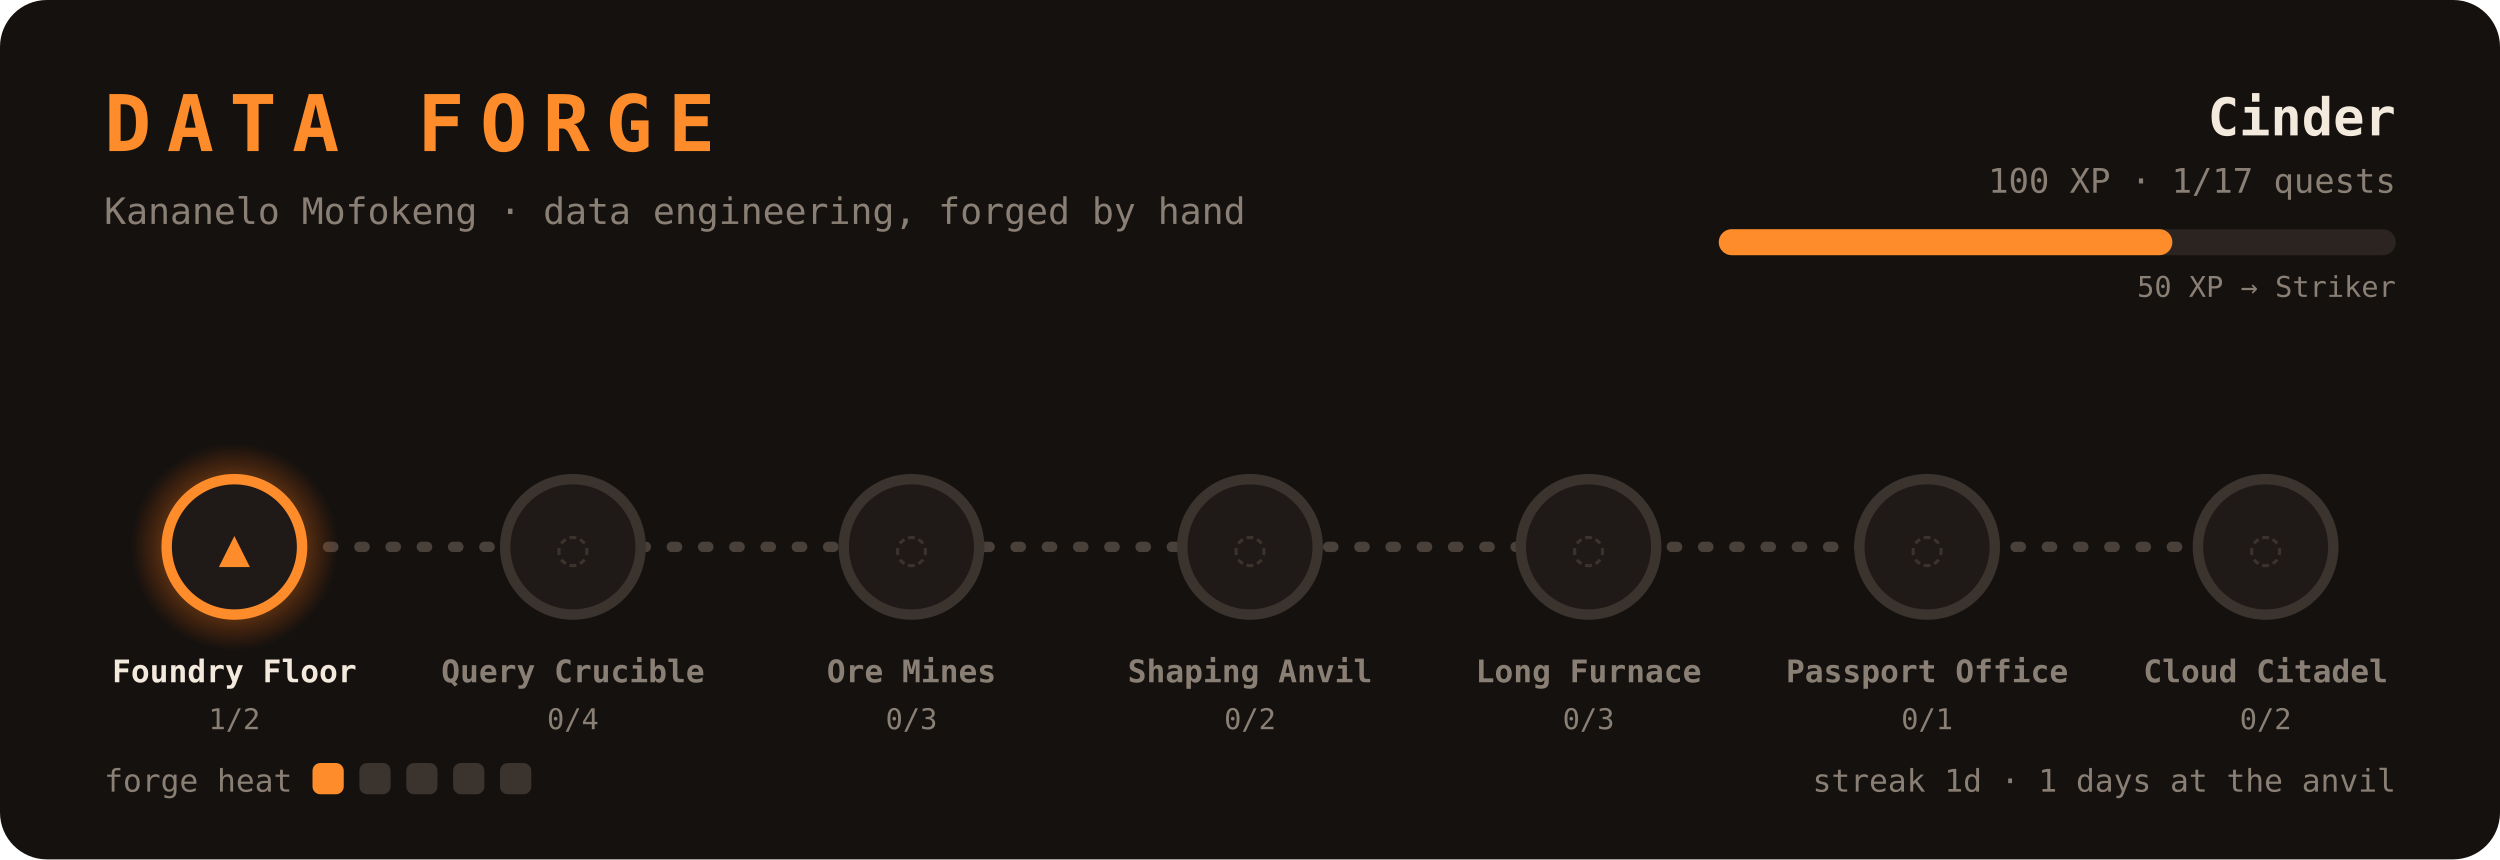
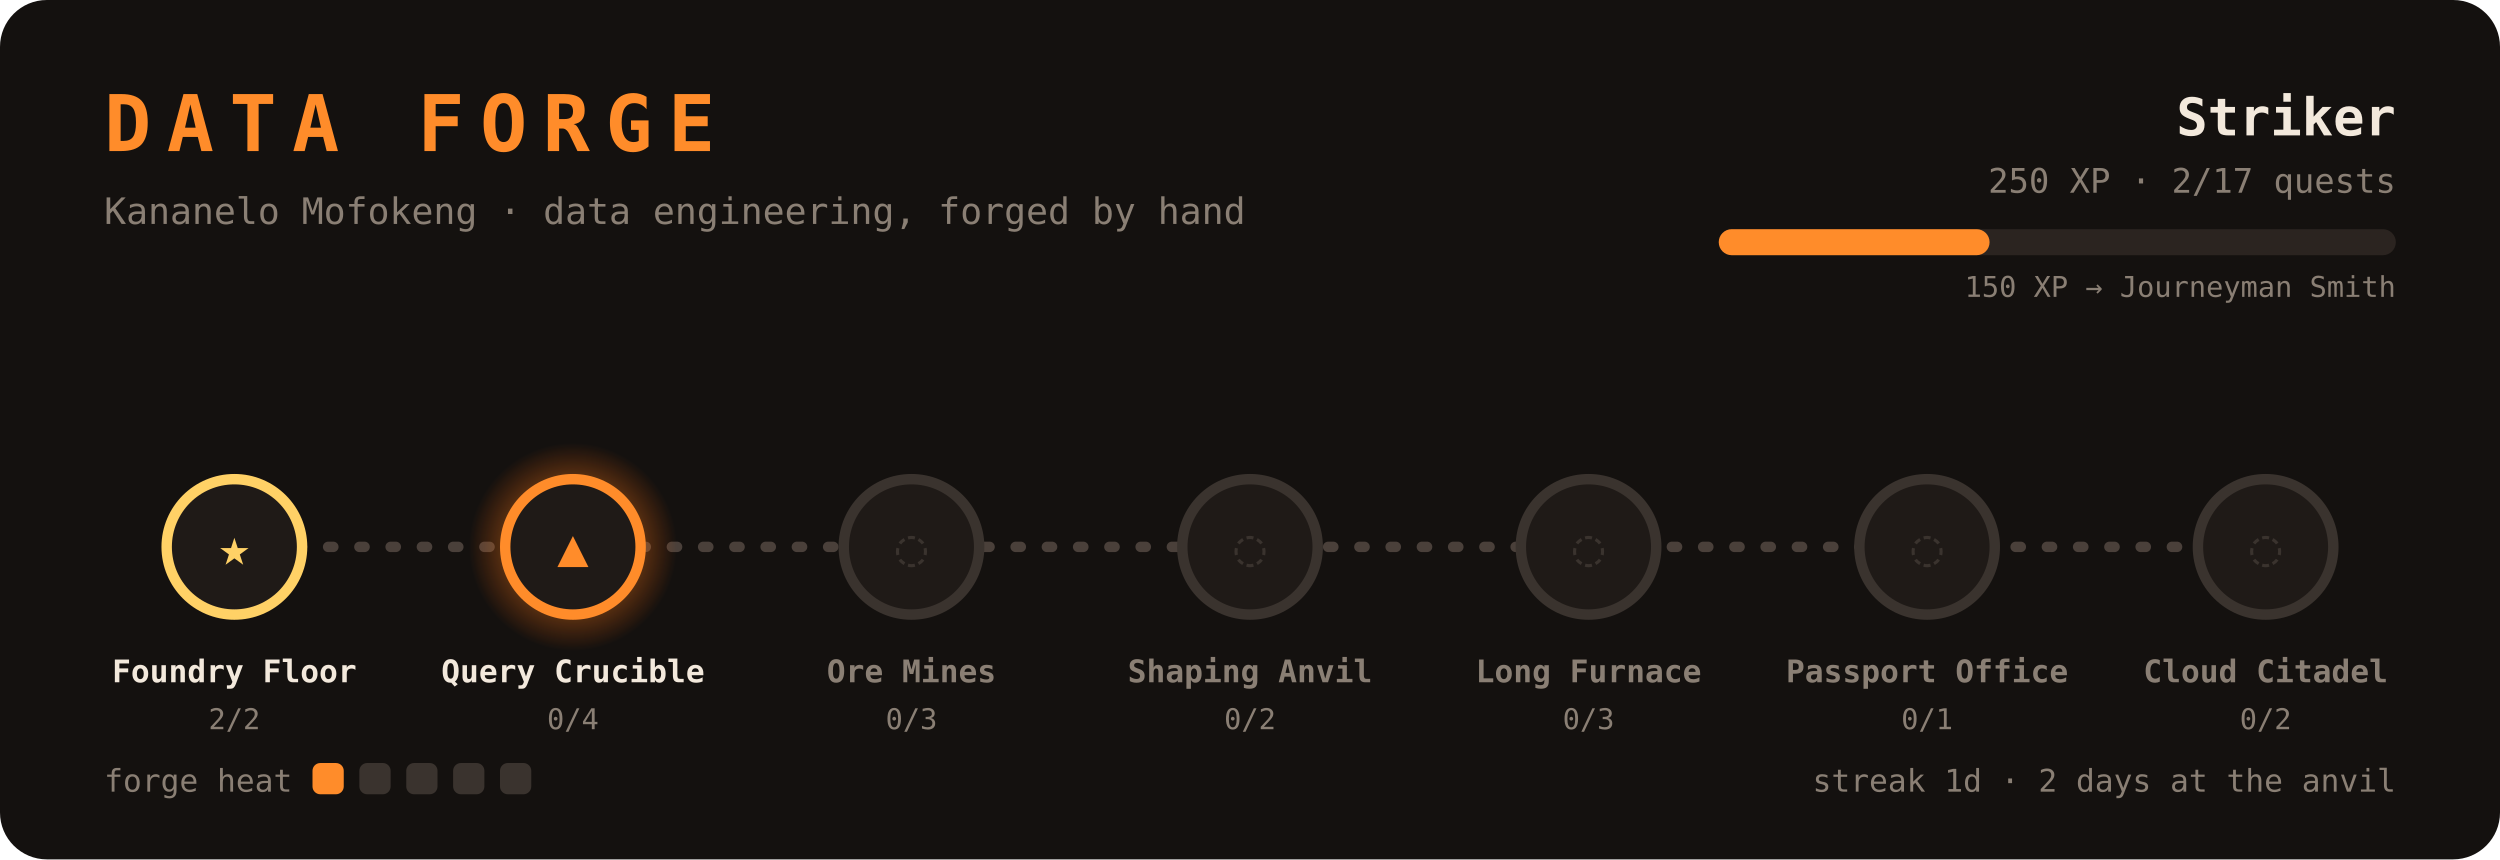
<svg xmlns="http://www.w3.org/2000/svg" viewBox="0 0 960 330" font-family="ui-monospace, SFMono-Regular, Menlo, monospace">
  <rect width="960" height="330" rx="18" fill="#14110f" />
  <defs>
    <radialGradient id="glow" cx="50%" cy="50%" r="50%">
      <stop offset="0%" stop-color="#ffb347" stop-opacity="0.9" />
      <stop offset="100%" stop-color="#ff5e00" stop-opacity="0" />
    </radialGradient>
  </defs>
  <text x="40" y="58" fill="#ff8c2a" font-size="30" font-weight="700" letter-spacing="6">DATA FORGE</text>
  <text x="40" y="86" fill="#8a7f74" font-size="14">Kananelo Mofokeng · data engineering, forged by hand</text>
-   <text x="920" y="52" text-anchor="end" fill="#f3e9dc" font-size="20" font-weight="700">Cinder</text>
-   <text x="920" y="74" text-anchor="end" fill="#8a7f74" font-size="13">100 XP · 1/17 quests</text>
+   <text x="920" y="52" text-anchor="end" fill="#f3e9dc" font-size="20" font-weight="700">Striker</text>
+   <text x="920" y="74" text-anchor="end" fill="#8a7f74" font-size="13">250 XP · 2/17 quests</text>
  <rect x="660" y="88" width="260" height="10" rx="5" fill="#2b2420" />
-   <rect x="660" y="88" width="174.2" height="10" rx="5" fill="#ff8c2a">
+   <rect x="660" y="88" width="104.0" height="10" rx="5" fill="#ff8c2a">
    <animate attributeName="opacity" values="0.75;1;0.75" dur="2.4s" repeatCount="indefinite" />
  </rect>
-   <text x="920" y="114" text-anchor="end" fill="#8a7f74" font-size="11">50 XP → Striker</text>
+   <text x="920" y="114" text-anchor="end" fill="#8a7f74" font-size="11">150 XP → Journeyman Smith</text>
  <line x1="90" y1="210" x2="870" y2="210" stroke="#4a403a" stroke-width="4" stroke-dasharray="2 10" stroke-linecap="round" />
-   <circle cx="90.0" cy="210" r="40" fill="url(#glow)">
+   <circle cx="90.0" cy="210" r="26" fill="#1f1a17" stroke="#ffd166" stroke-width="4" />
+   <text x="90.0" y="217" text-anchor="middle" font-size="20" fill="#ffd166">★</text>
+   <text x="90.0" y="262" text-anchor="middle" font-size="12" fill="#f3e9dc" font-weight="600">Foundry Floor</text>
+   <text x="90.0" y="280" text-anchor="middle" font-size="11" fill="#8a7f74">2/2</text>
+   <circle cx="220.0" cy="210" r="40" fill="url(#glow)">
    <animate attributeName="r" values="34;44;34" dur="1.8s" repeatCount="indefinite" />
  </circle>
-   <circle cx="90.0" cy="210" r="26" fill="#1f1a17" stroke="#ff8c2a" stroke-width="4" />
-   <text x="90.0" y="217" text-anchor="middle" font-size="20" fill="#ff8c2a">▲</text>
-   <text x="90.0" y="262" text-anchor="middle" font-size="12" fill="#f3e9dc" font-weight="600">Foundry Floor</text>
-   <text x="90.0" y="280" text-anchor="middle" font-size="11" fill="#8a7f74">1/2</text>
-   <circle cx="220.0" cy="210" r="26" fill="#1f1a17" stroke="#3a332e" stroke-width="4" />
-   <text x="220.0" y="217" text-anchor="middle" font-size="20" fill="#3a332e">◌</text>
-   <text x="220.0" y="262" text-anchor="middle" font-size="12" fill="#8a7f74" font-weight="600">Query Crucible</text>
+   <circle cx="220.0" cy="210" r="26" fill="#1f1a17" stroke="#ff8c2a" stroke-width="4" />
+   <text x="220.0" y="217" text-anchor="middle" font-size="20" fill="#ff8c2a">▲</text>
+   <text x="220.0" y="262" text-anchor="middle" font-size="12" fill="#f3e9dc" font-weight="600">Query Crucible</text>
  <text x="220.0" y="280" text-anchor="middle" font-size="11" fill="#8a7f74">0/4</text>
  <circle cx="350.0" cy="210" r="26" fill="#1f1a17" stroke="#3a332e" stroke-width="4" />
  <text x="350.0" y="217" text-anchor="middle" font-size="20" fill="#3a332e">◌</text>
  <text x="350.0" y="262" text-anchor="middle" font-size="12" fill="#8a7f74" font-weight="600">Ore Mines</text>
  <text x="350.0" y="280" text-anchor="middle" font-size="11" fill="#8a7f74">0/3</text>
  <circle cx="480.0" cy="210" r="26" fill="#1f1a17" stroke="#3a332e" stroke-width="4" />
  <text x="480.0" y="217" text-anchor="middle" font-size="20" fill="#3a332e">◌</text>
  <text x="480.0" y="262" text-anchor="middle" font-size="12" fill="#8a7f74" font-weight="600">Shaping Anvil</text>
  <text x="480.0" y="280" text-anchor="middle" font-size="11" fill="#8a7f74">0/2</text>
  <circle cx="610.0" cy="210" r="26" fill="#1f1a17" stroke="#3a332e" stroke-width="4" />
  <text x="610.0" y="217" text-anchor="middle" font-size="20" fill="#3a332e">◌</text>
  <text x="610.0" y="262" text-anchor="middle" font-size="12" fill="#8a7f74" font-weight="600">Long Furnace</text>
  <text x="610.0" y="280" text-anchor="middle" font-size="11" fill="#8a7f74">0/3</text>
  <circle cx="740.0" cy="210" r="26" fill="#1f1a17" stroke="#3a332e" stroke-width="4" />
  <text x="740.0" y="217" text-anchor="middle" font-size="20" fill="#3a332e">◌</text>
  <text x="740.0" y="262" text-anchor="middle" font-size="12" fill="#8a7f74" font-weight="600">Passport Office</text>
  <text x="740.0" y="280" text-anchor="middle" font-size="11" fill="#8a7f74">0/1</text>
  <circle cx="870.0" cy="210" r="26" fill="#1f1a17" stroke="#3a332e" stroke-width="4" />
  <text x="870.0" y="217" text-anchor="middle" font-size="20" fill="#3a332e">◌</text>
  <text x="870.0" y="262" text-anchor="middle" font-size="12" fill="#8a7f74" font-weight="600">Cloud Citadel</text>
  <text x="870.0" y="280" text-anchor="middle" font-size="11" fill="#8a7f74">0/2</text>
  <text x="40" y="304" fill="#8a7f74" font-size="12">forge heat</text>
  <rect x="120" y="293" width="12" height="12" rx="3" fill="#ff8c2a" />
  <rect x="138" y="293" width="12" height="12" rx="3" fill="#3a332e" />
  <rect x="156" y="293" width="12" height="12" rx="3" fill="#3a332e" />
  <rect x="174" y="293" width="12" height="12" rx="3" fill="#3a332e" />
  <rect x="192" y="293" width="12" height="12" rx="3" fill="#3a332e" />
-   <text x="920" y="304" text-anchor="end" fill="#8a7f74" font-size="12">streak 1d · 1 days at the anvil</text>
+   <text x="920" y="304" text-anchor="end" fill="#8a7f74" font-size="12">streak 1d · 2 days at the anvil</text>
</svg>
